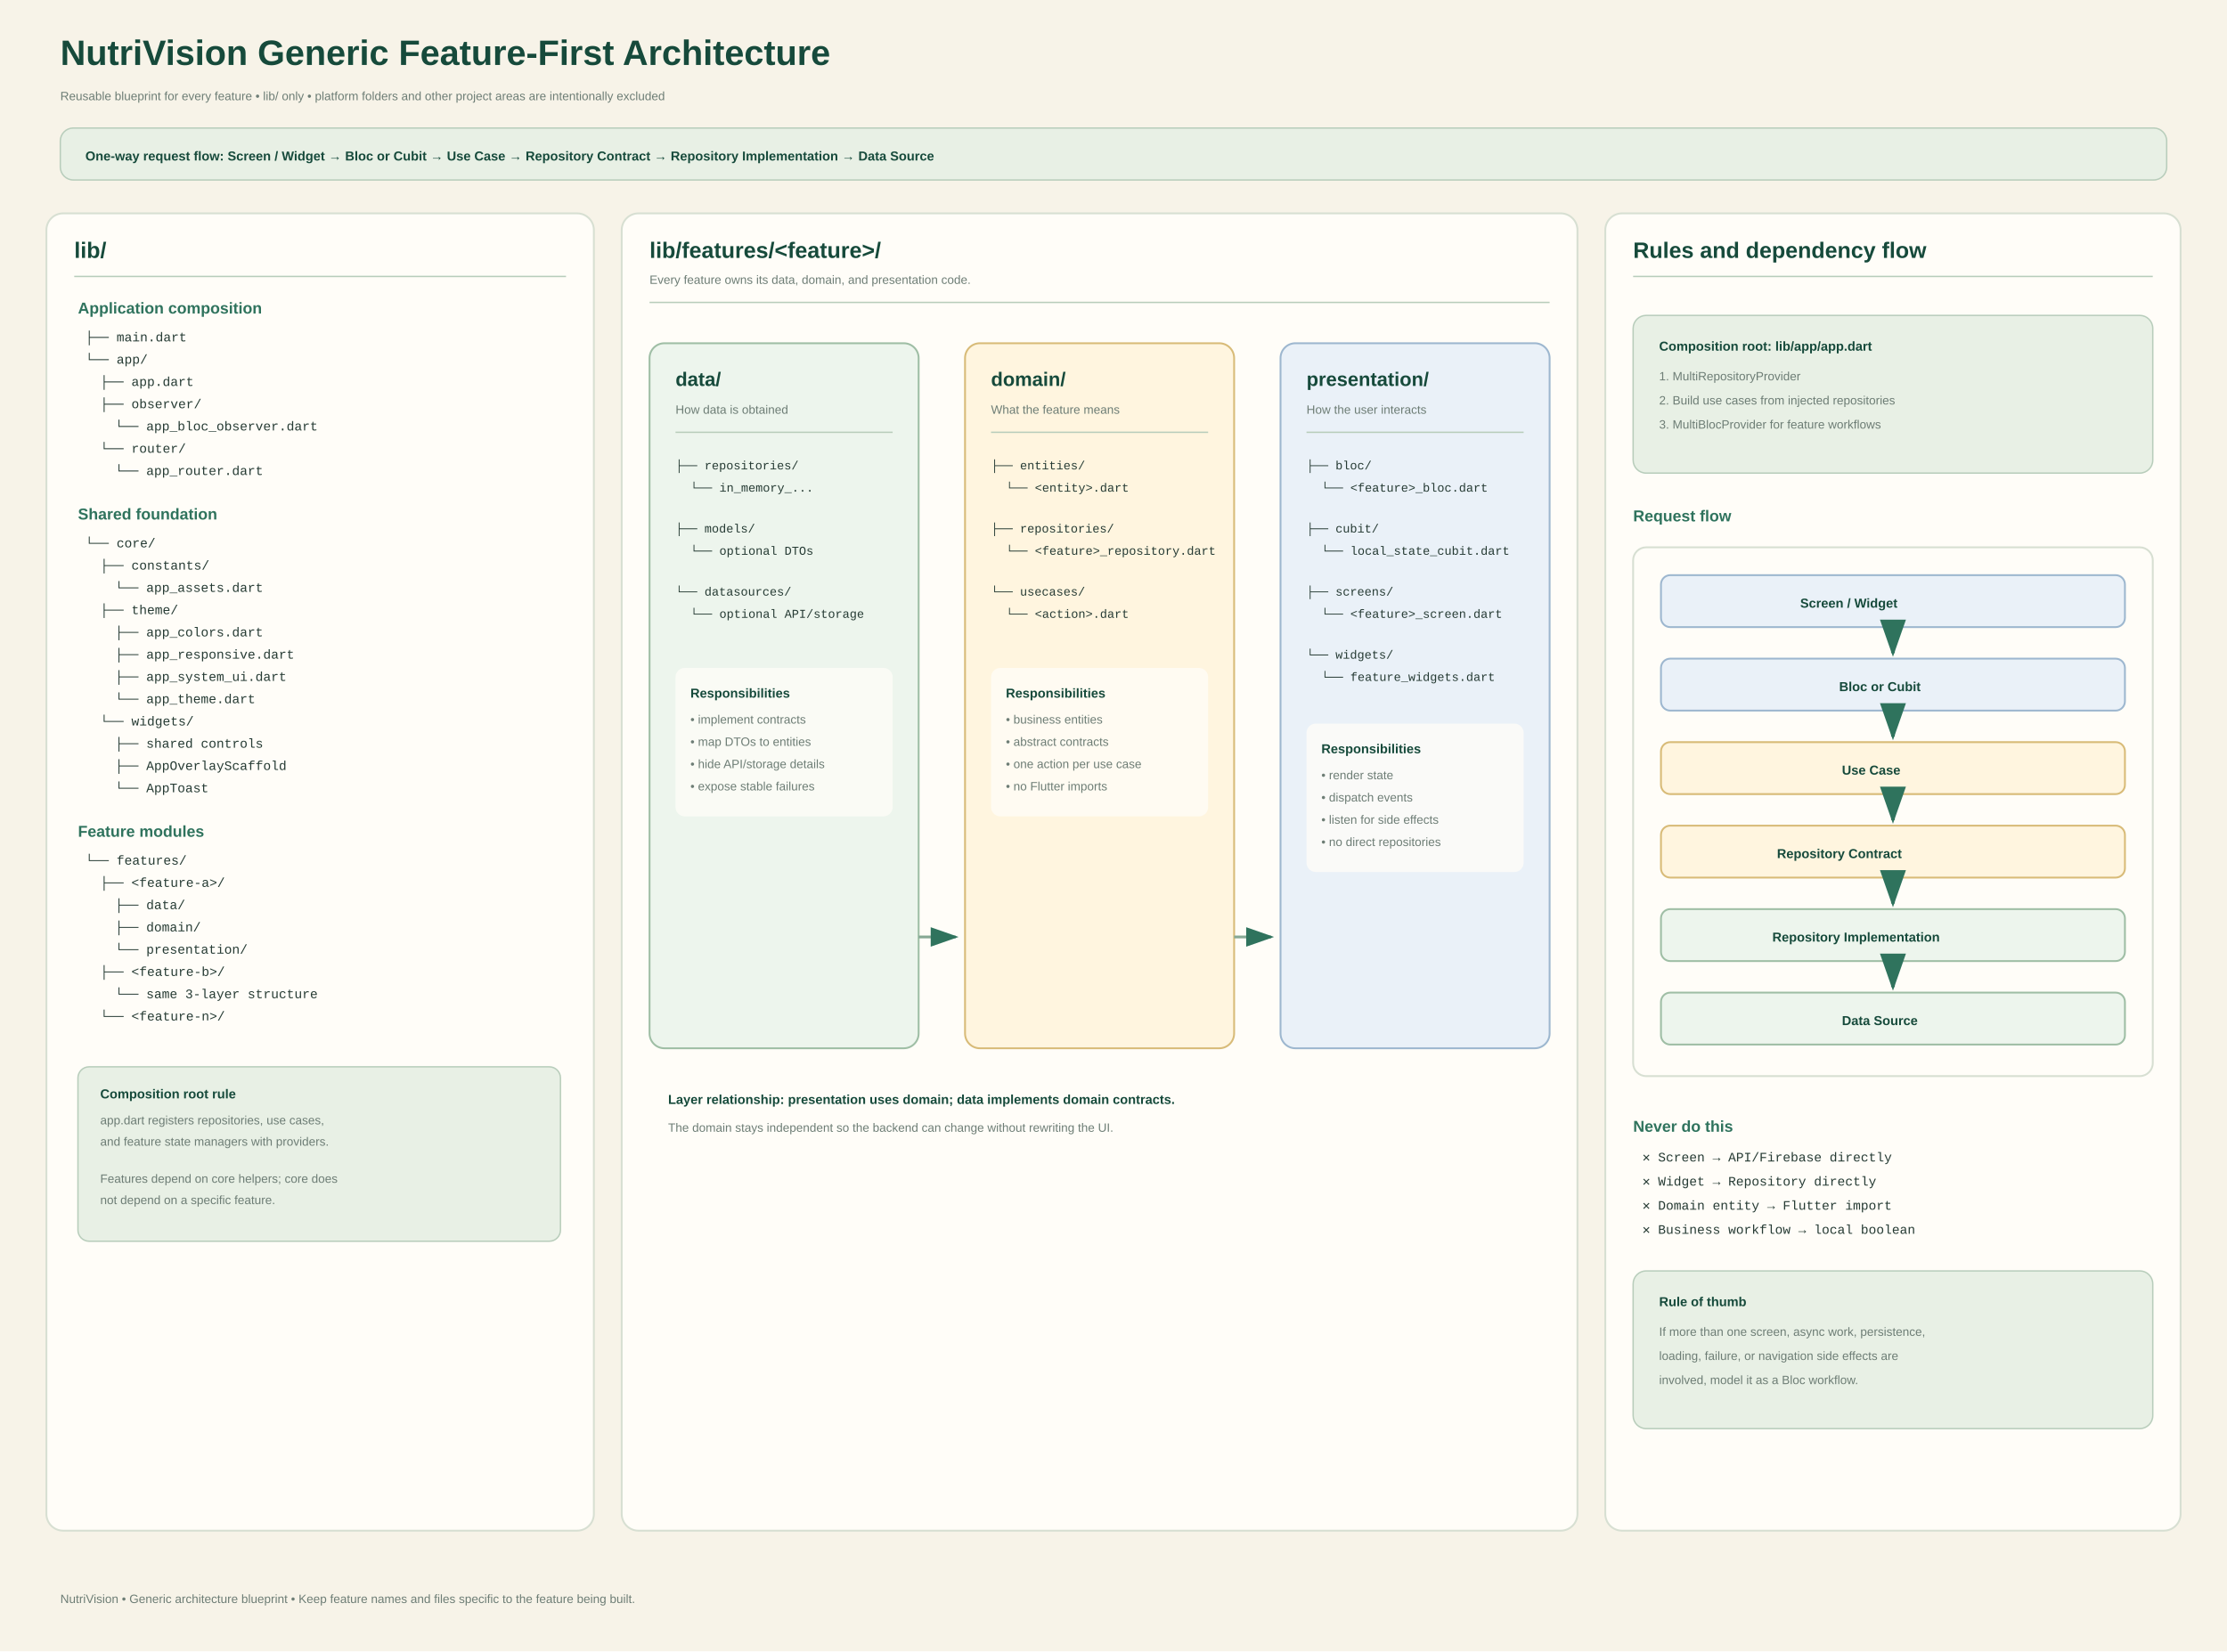
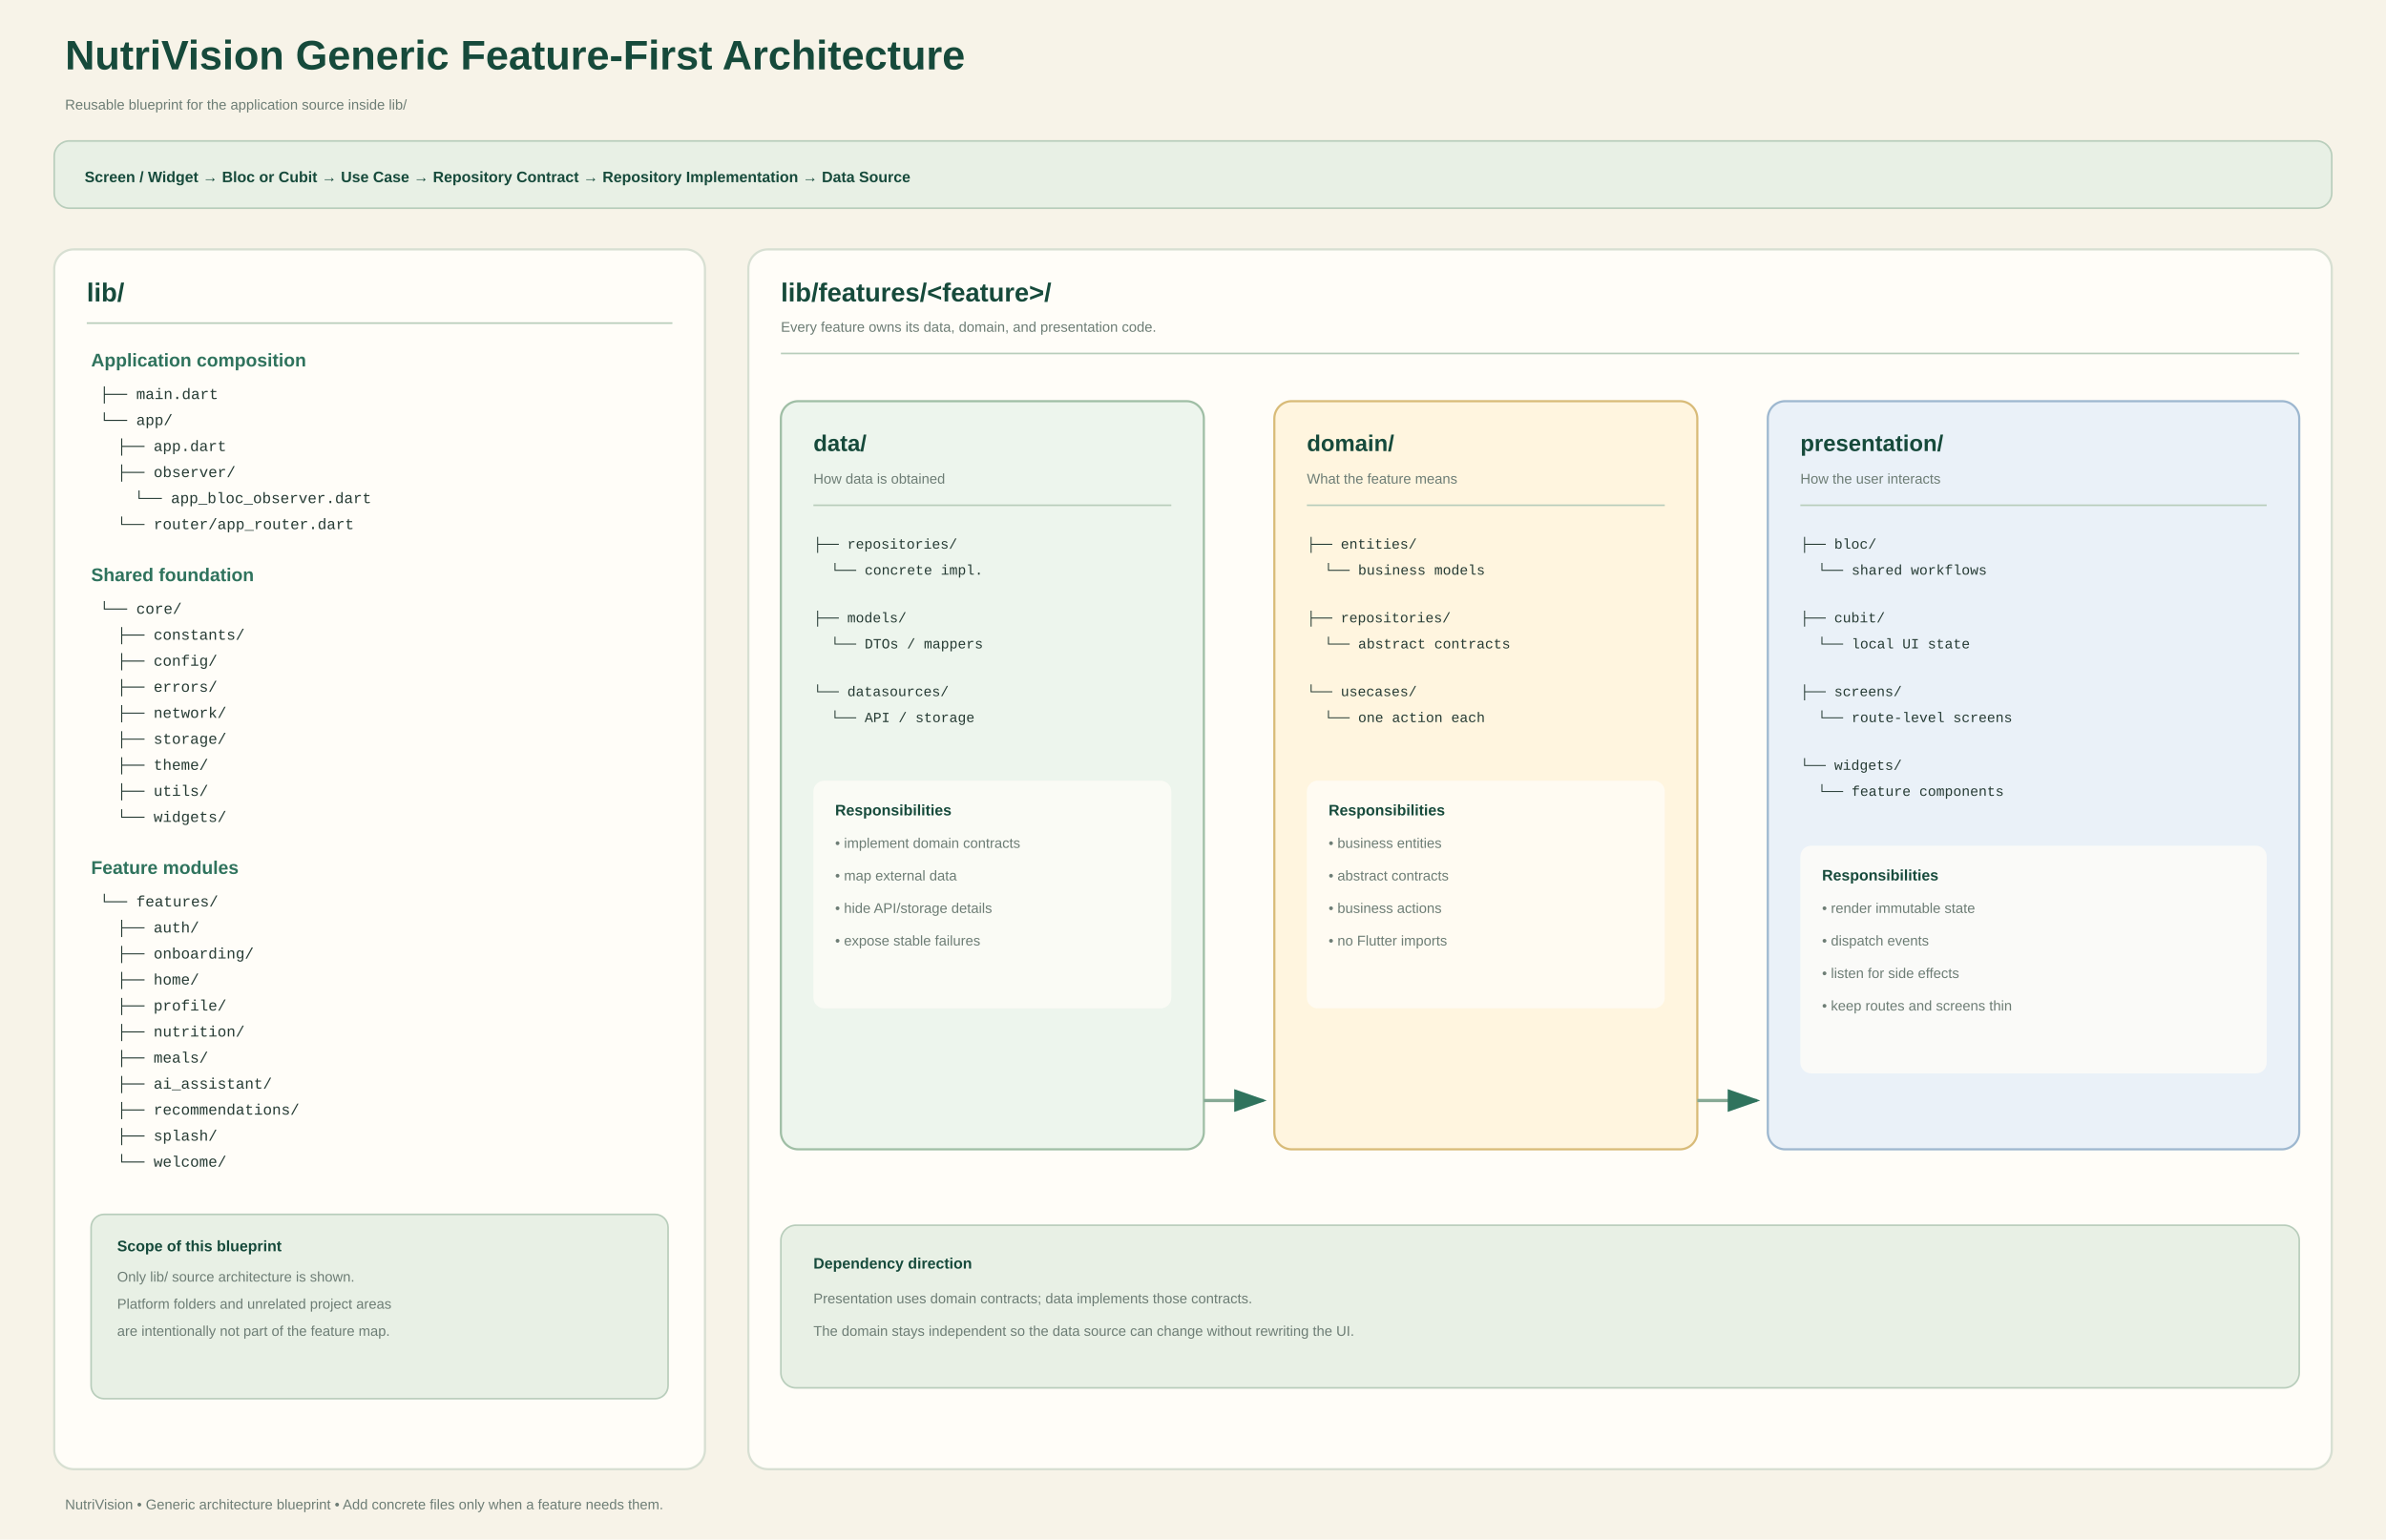
- <svg xmlns="http://www.w3.org/2000/svg" width="2400" height="1780" viewBox="0 0 2400 1780" role="img" aria-labelledby="title description">
+ <svg xmlns="http://www.w3.org/2000/svg" width="2200" height="1420" viewBox="0 0 2200 1420" role="img" aria-labelledby="title description">
  <style>
    .bg { fill: #f7f3e8; }
    .panel { fill: #fffdf8; stroke: #d7dfd2; stroke-width: 2; }
    .card-data { fill: #edf5ed; stroke: #9fbea5; stroke-width: 2; }
    .card-domain { fill: #fff5df; stroke: #d8bb78; stroke-width: 2; }
    .card-presentation { fill: #eaf1f8; stroke: #9db7cf; stroke-width: 2; }
    .accent { fill: #e8f0e5; stroke: #b8cdbb; stroke-width: 1.5; }
    .title { fill: #164a3b; font: 700 38px Arial, sans-serif; }
    .panel-title { fill: #164a3b; font: 700 24px Arial, sans-serif; }
    .section { fill: #2f735d; font: 700 17px Arial, sans-serif; }
    .layer-title { fill: #164a3b; font: 700 21px Arial, sans-serif; }
    .tree { fill: #263b34; font: 14px Consolas, 'Courier New', monospace; }
    .small-tree { fill: #263b34; font: 13px Consolas, 'Courier New', monospace; }
    .note { fill: #6d7d75; font: 13px Arial, sans-serif; }
    .rule { fill: #164a3b; font: 700 14px Arial, sans-serif; }
    .line { stroke: #b8cdbb; stroke-width: 1.5; }
-     .arrow { stroke: #2f735d; stroke-width: 4; fill: none; marker-end: url(#arrowhead); }
    .soft-arrow { stroke: #87a995; stroke-width: 3; fill: none; marker-end: url(#arrowhead); }
  </style>
  <defs>
    <marker id="arrowhead" markerWidth="10" markerHeight="7" refX="9" refY="3.5" orient="auto">
      <polygon points="0 0, 10 3.5, 0 7" fill="#2f735d" />
    </marker>
  </defs>
-   <rect class="bg" width="2400" height="1780" />
-   <text x="65" y="70" class="title">NutriVision Generic Feature-First Architecture</text>
-   <text x="65" y="108" class="note">Reusable blueprint for every feature • lib/ only • platform folders and other project areas are intentionally excluded</text>
-   <rect x="65" y="138" width="2270" height="56" rx="14" class="accent" />
-   <text x="92" y="173" class="rule">One-way request flow: Screen / Widget → Bloc or Cubit → Use Case → Repository Contract → Repository Implementation → Data Source</text>
-   <rect x="50" y="230" width="590" height="1420" rx="18" class="panel" />
+   <rect class="bg" width="2200" height="1420" />
+   <text x="60" y="64" class="title">NutriVision Generic Feature-First Architecture</text>
+   <text x="60" y="101" class="note">Reusable blueprint for the application source inside lib/</text>
+   <rect x="50" y="130" width="2100" height="62" rx="14" class="accent" />
+   <text x="78" y="168" class="rule">Screen / Widget → Bloc or Cubit → Use Case → Repository Contract → Repository Implementation → Data Source</text>
+   <rect x="50" y="230" width="600" height="1125" rx="18" class="panel" />
  <text x="80" y="278" class="panel-title">lib/</text>
-   <line x1="80" y1="298" x2="610" y2="298" class="line" />
+   <line x1="80" y1="298" x2="620" y2="298" class="line" />
  <text x="84" y="338" class="section">Application composition</text>
  <text x="92" y="368" class="tree">├── main.dart</text>
  <text x="92" y="392" class="tree">└── app/</text>
  <text x="108" y="416" class="tree">├── app.dart</text>
  <text x="108" y="440" class="tree">├── observer/</text>
  <text x="124" y="464" class="tree">└── app_bloc_observer.dart</text>
-   <text x="108" y="488" class="tree">└── router/</text>
-   <text x="124" y="512" class="tree">└── app_router.dart</text>
-   <text x="84" y="560" class="section">Shared foundation</text>
-   <text x="92" y="590" class="tree">└── core/</text>
-   <text x="108" y="614" class="tree">├── constants/</text>
-   <text x="124" y="638" class="tree">└── app_assets.dart</text>
-   <text x="108" y="662" class="tree">├── theme/</text>
-   <text x="124" y="686" class="tree">├── app_colors.dart</text>
-   <text x="124" y="710" class="tree">├── app_responsive.dart</text>
-   <text x="124" y="734" class="tree">├── app_system_ui.dart</text>
-   <text x="124" y="758" class="tree">└── app_theme.dart</text>
-   <text x="108" y="782" class="tree">└── widgets/</text>
-   <text x="124" y="806" class="tree">├── shared controls</text>
-   <text x="124" y="830" class="tree">├── AppOverlayScaffold</text>
-   <text x="124" y="854" class="tree">└── AppToast</text>
-   <text x="84" y="902" class="section">Feature modules</text>
-   <text x="92" y="932" class="tree">└── features/</text>
-   <text x="108" y="956" class="tree">├── &lt;feature-a&gt;/</text>
-   <text x="124" y="980" class="tree">├── data/</text>
-   <text x="124" y="1004" class="tree">├── domain/</text>
-   <text x="124" y="1028" class="tree">└── presentation/</text>
-   <text x="108" y="1052" class="tree">├── &lt;feature-b&gt;/</text>
-   <text x="124" y="1076" class="tree">└── same 3-layer structure</text>
-   <text x="108" y="1100" class="tree">└── &lt;feature-n&gt;/</text>
-   <rect x="84" y="1150" width="520" height="188" rx="12" class="accent" />
-   <text x="108" y="1184" class="rule">Composition root rule</text>
-   <text x="108" y="1212" class="note">app.dart registers repositories, use cases,</text>
-   <text x="108" y="1235" class="note">and feature state managers with providers.</text>
-   <text x="108" y="1275" class="note">Features depend on core helpers; core does</text>
-   <text x="108" y="1298" class="note">not depend on a specific feature.</text>
-   <rect x="670" y="230" width="1030" height="1420" rx="18" class="panel" />
-   <text x="700" y="278" class="panel-title">lib/features/&lt;feature&gt;/</text>
-   <text x="700" y="306" class="note">Every feature owns its data, domain, and presentation code.</text>
-   <line x1="700" y1="326" x2="1670" y2="326" class="line" />
-   <rect x="700" y="370" width="290" height="760" rx="16" class="card-data" />
-   <text x="728" y="416" class="layer-title">data/</text>
-   <text x="728" y="446" class="note">How data is obtained</text>
-   <line x1="728" y1="466" x2="962" y2="466" class="line" />
-   <text x="728" y="506" class="small-tree">├── repositories/</text>
-   <text x="744" y="530" class="small-tree">└── in_memory_...</text>
-   <text x="728" y="574" class="small-tree">├── models/</text>
-   <text x="744" y="598" class="small-tree">└── optional DTOs</text>
-   <text x="728" y="642" class="small-tree">└── datasources/</text>
-   <text x="744" y="666" class="small-tree">└── optional API/storage</text>
-   <rect x="728" y="720" width="234" height="160" rx="10" fill="#fffdf8" opacity="0.75" />
-   <text x="744" y="752" class="rule">Responsibilities</text>
-   <text x="744" y="780" class="note">• implement contracts</text>
-   <text x="744" y="804" class="note">• map DTOs to entities</text>
-   <text x="744" y="828" class="note">• hide API/storage details</text>
-   <text x="744" y="852" class="note">• expose stable failures</text>
-   <rect x="1040" y="370" width="290" height="760" rx="16" class="card-domain" />
-   <text x="1068" y="416" class="layer-title">domain/</text>
-   <text x="1068" y="446" class="note">What the feature means</text>
-   <line x1="1068" y1="466" x2="1302" y2="466" class="line" />
-   <text x="1068" y="506" class="small-tree">├── entities/</text>
-   <text x="1084" y="530" class="small-tree">└── &lt;entity&gt;.dart</text>
-   <text x="1068" y="574" class="small-tree">├── repositories/</text>
-   <text x="1084" y="598" class="small-tree">└── &lt;feature&gt;_repository.dart</text>
-   <text x="1068" y="642" class="small-tree">└── usecases/</text>
-   <text x="1084" y="666" class="small-tree">└── &lt;action&gt;.dart</text>
-   <rect x="1068" y="720" width="234" height="160" rx="10" fill="#fffdf8" opacity="0.75" />
-   <text x="1084" y="752" class="rule">Responsibilities</text>
-   <text x="1084" y="780" class="note">• business entities</text>
-   <text x="1084" y="804" class="note">• abstract contracts</text>
-   <text x="1084" y="828" class="note">• one action per use case</text>
-   <text x="1084" y="852" class="note">• no Flutter imports</text>
-   <rect x="1380" y="370" width="290" height="760" rx="16" class="card-presentation" />
-   <text x="1408" y="416" class="layer-title">presentation/</text>
-   <text x="1408" y="446" class="note">How the user interacts</text>
-   <line x1="1408" y1="466" x2="1642" y2="466" class="line" />
-   <text x="1408" y="506" class="small-tree">├── bloc/</text>
-   <text x="1424" y="530" class="small-tree">└── &lt;feature&gt;_bloc.dart</text>
-   <text x="1408" y="574" class="small-tree">├── cubit/</text>
-   <text x="1424" y="598" class="small-tree">└── local_state_cubit.dart</text>
-   <text x="1408" y="642" class="small-tree">├── screens/</text>
-   <text x="1424" y="666" class="small-tree">└── &lt;feature&gt;_screen.dart</text>
-   <text x="1408" y="710" class="small-tree">└── widgets/</text>
-   <text x="1424" y="734" class="small-tree">└── feature_widgets.dart</text>
-   <rect x="1408" y="780" width="234" height="160" rx="10" fill="#fffdf8" opacity="0.75" />
-   <text x="1424" y="812" class="rule">Responsibilities</text>
-   <text x="1424" y="840" class="note">• render state</text>
-   <text x="1424" y="864" class="note">• dispatch events</text>
-   <text x="1424" y="888" class="note">• listen for side effects</text>
-   <text x="1424" y="912" class="note">• no direct repositories</text>
-   <path d="M 990 1010 L 1030 1010" class="soft-arrow" />
-   <path d="M 1330 1010 L 1370 1010" class="soft-arrow" />
-   <text x="720" y="1190" class="rule">Layer relationship: presentation uses domain; data implements domain contracts.</text>
-   <text x="720" y="1220" class="note">The domain stays independent so the backend can change without rewriting the UI.</text>
-   <rect x="1730" y="230" width="620" height="1420" rx="18" class="panel" />
-   <text x="1760" y="278" class="panel-title">Rules and dependency flow</text>
-   <line x1="1760" y1="298" x2="2320" y2="298" class="line" />
-   <rect x="1760" y="340" width="560" height="170" rx="14" class="accent" />
-   <text x="1788" y="378" class="rule">Composition root: lib/app/app.dart</text>
-   <text x="1788" y="410" class="note">1. MultiRepositoryProvider</text>
-   <text x="1788" y="436" class="note">2. Build use cases from injected repositories</text>
-   <text x="1788" y="462" class="note">3. MultiBlocProvider for feature workflows</text>
-   <text x="1760" y="562" class="section">Request flow</text>
-   <rect x="1760" y="590" width="560" height="570" rx="14" class="panel" />
-   <rect x="1790" y="620" width="500" height="56" rx="10" class="card-presentation" />
-   <text x="1940" y="655" class="rule">Screen / Widget</text>
-   <path d="M 2040 676 L 2040 704" class="arrow" />
-   <rect x="1790" y="710" width="500" height="56" rx="10" class="card-presentation" />
-   <text x="1982" y="745" class="rule">Bloc or Cubit</text>
-   <path d="M 2040 766 L 2040 794" class="arrow" />
-   <rect x="1790" y="800" width="500" height="56" rx="10" class="card-domain" />
-   <text x="1985" y="835" class="rule">Use Case</text>
-   <path d="M 2040 856 L 2040 884" class="arrow" />
-   <rect x="1790" y="890" width="500" height="56" rx="10" class="card-domain" />
-   <text x="1915" y="925" class="rule">Repository Contract</text>
-   <path d="M 2040 946 L 2040 974" class="arrow" />
-   <rect x="1790" y="980" width="500" height="56" rx="10" class="card-data" />
-   <text x="1910" y="1015" class="rule">Repository Implementation</text>
-   <path d="M 2040 1036 L 2040 1064" class="arrow" />
-   <rect x="1790" y="1070" width="500" height="56" rx="10" class="card-data" />
-   <text x="1985" y="1105" class="rule">Data Source</text>
-   <text x="1760" y="1220" class="section">Never do this</text>
-   <text x="1770" y="1252" class="tree">✕ Screen → API/Firebase directly</text>
-   <text x="1770" y="1278" class="tree">✕ Widget → Repository directly</text>
-   <text x="1770" y="1304" class="tree">✕ Domain entity → Flutter import</text>
-   <text x="1770" y="1330" class="tree">✕ Business workflow → local boolean</text>
-   <rect x="1760" y="1370" width="560" height="170" rx="14" class="accent" />
-   <text x="1788" y="1408" class="rule">Rule of thumb</text>
-   <text x="1788" y="1440" class="note">If more than one screen, async work, persistence,</text>
-   <text x="1788" y="1466" class="note">loading, failure, or navigation side effects are</text>
-   <text x="1788" y="1492" class="note">involved, model it as a Bloc workflow.</text>
-   <text x="65" y="1728" class="note">NutriVision • Generic architecture blueprint • Keep feature names and files specific to the feature being built.</text>
+   <text x="108" y="488" class="tree">└── router/app_router.dart</text>
+   <text x="84" y="536" class="section">Shared foundation</text>
+   <text x="92" y="566" class="tree">└── core/</text>
+   <text x="108" y="590" class="tree">├── constants/</text>
+   <text x="108" y="614" class="tree">├── config/</text>
+   <text x="108" y="638" class="tree">├── errors/</text>
+   <text x="108" y="662" class="tree">├── network/</text>
+   <text x="108" y="686" class="tree">├── storage/</text>
+   <text x="108" y="710" class="tree">├── theme/</text>
+   <text x="108" y="734" class="tree">├── utils/</text>
+   <text x="108" y="758" class="tree">└── widgets/</text>
+   <text x="84" y="806" class="section">Feature modules</text>
+   <text x="92" y="836" class="tree">└── features/</text>
+   <text x="108" y="860" class="tree">├── auth/</text>
+   <text x="108" y="884" class="tree">├── onboarding/</text>
+   <text x="108" y="908" class="tree">├── home/</text>
+   <text x="108" y="932" class="tree">├── profile/</text>
+   <text x="108" y="956" class="tree">├── nutrition/</text>
+   <text x="108" y="980" class="tree">├── meals/</text>
+   <text x="108" y="1004" class="tree">├── ai_assistant/</text>
+   <text x="108" y="1028" class="tree">├── recommendations/</text>
+   <text x="108" y="1052" class="tree">├── splash/</text>
+   <text x="108" y="1076" class="tree">└── welcome/</text>
+   <rect x="84" y="1120" width="532" height="170" rx="12" class="accent" />
+   <text x="108" y="1154" class="rule">Scope of this blueprint</text>
+   <text x="108" y="1182" class="note">Only lib/ source architecture is shown.</text>
+   <text x="108" y="1207" class="note">Platform folders and unrelated project areas</text>
+   <text x="108" y="1232" class="note">are intentionally not part of the feature map.</text>
+   <rect x="690" y="230" width="1460" height="1125" rx="18" class="panel" />
+   <text x="720" y="278" class="panel-title">lib/features/&lt;feature&gt;/</text>
+   <text x="720" y="306" class="note">Every feature owns its data, domain, and presentation code.</text>
+   <line x1="720" y1="326" x2="2120" y2="326" class="line" />
+   <rect x="720" y="370" width="390" height="690" rx="16" class="card-data" />
+   <text x="750" y="416" class="layer-title">data/</text>
+   <text x="750" y="446" class="note">How data is obtained</text>
+   <line x1="750" y1="466" x2="1080" y2="466" class="line" />
+   <text x="750" y="506" class="small-tree">├── repositories/</text>
+   <text x="766" y="530" class="small-tree">└── concrete impl.</text>
+   <text x="750" y="574" class="small-tree">├── models/</text>
+   <text x="766" y="598" class="small-tree">└── DTOs / mappers</text>
+   <text x="750" y="642" class="small-tree">└── datasources/</text>
+   <text x="766" y="666" class="small-tree">└── API / storage</text>
+   <rect x="750" y="720" width="330" height="210" rx="10" fill="#fffdf8" opacity="0.75" />
+   <text x="770" y="752" class="rule">Responsibilities</text>
+   <text x="770" y="782" class="note">• implement domain contracts</text>
+   <text x="770" y="812" class="note">• map external data</text>
+   <text x="770" y="842" class="note">• hide API/storage details</text>
+   <text x="770" y="872" class="note">• expose stable failures</text>
+   <rect x="1175" y="370" width="390" height="690" rx="16" class="card-domain" />
+   <text x="1205" y="416" class="layer-title">domain/</text>
+   <text x="1205" y="446" class="note">What the feature means</text>
+   <line x1="1205" y1="466" x2="1535" y2="466" class="line" />
+   <text x="1205" y="506" class="small-tree">├── entities/</text>
+   <text x="1221" y="530" class="small-tree">└── business models</text>
+   <text x="1205" y="574" class="small-tree">├── repositories/</text>
+   <text x="1221" y="598" class="small-tree">└── abstract contracts</text>
+   <text x="1205" y="642" class="small-tree">└── usecases/</text>
+   <text x="1221" y="666" class="small-tree">└── one action each</text>
+   <rect x="1205" y="720" width="330" height="210" rx="10" fill="#fffdf8" opacity="0.75" />
+   <text x="1225" y="752" class="rule">Responsibilities</text>
+   <text x="1225" y="782" class="note">• business entities</text>
+   <text x="1225" y="812" class="note">• abstract contracts</text>
+   <text x="1225" y="842" class="note">• business actions</text>
+   <text x="1225" y="872" class="note">• no Flutter imports</text>
+   <rect x="1630" y="370" width="490" height="690" rx="16" class="card-presentation" />
+   <text x="1660" y="416" class="layer-title">presentation/</text>
+   <text x="1660" y="446" class="note">How the user interacts</text>
+   <line x1="1660" y1="466" x2="2090" y2="466" class="line" />
+   <text x="1660" y="506" class="small-tree">├── bloc/</text>
+   <text x="1676" y="530" class="small-tree">└── shared workflows</text>
+   <text x="1660" y="574" class="small-tree">├── cubit/</text>
+   <text x="1676" y="598" class="small-tree">└── local UI state</text>
+   <text x="1660" y="642" class="small-tree">├── screens/</text>
+   <text x="1676" y="666" class="small-tree">└── route-level screens</text>
+   <text x="1660" y="710" class="small-tree">└── widgets/</text>
+   <text x="1676" y="734" class="small-tree">└── feature components</text>
+   <rect x="1660" y="780" width="430" height="210" rx="10" fill="#fffdf8" opacity="0.75" />
+   <text x="1680" y="812" class="rule">Responsibilities</text>
+   <text x="1680" y="842" class="note">• render immutable state</text>
+   <text x="1680" y="872" class="note">• dispatch events</text>
+   <text x="1680" y="902" class="note">• listen for side effects</text>
+   <text x="1680" y="932" class="note">• keep routes and screens thin</text>
+   <path d="M 1110 1015 L 1165 1015" class="soft-arrow" />
+   <path d="M 1565 1015 L 1620 1015" class="soft-arrow" />
+   <rect x="720" y="1130" width="1400" height="150" rx="14" class="accent" />
+   <text x="750" y="1170" class="rule">Dependency direction</text>
+   <text x="750" y="1202" class="note">Presentation uses domain contracts; data implements those contracts.</text>
+   <text x="750" y="1232" class="note">The domain stays independent so the data source can change without rewriting the UI.</text>
+   <text x="60" y="1392" class="note">NutriVision • Generic architecture blueprint • Add concrete files only when a feature needs them.</text>
</svg>
